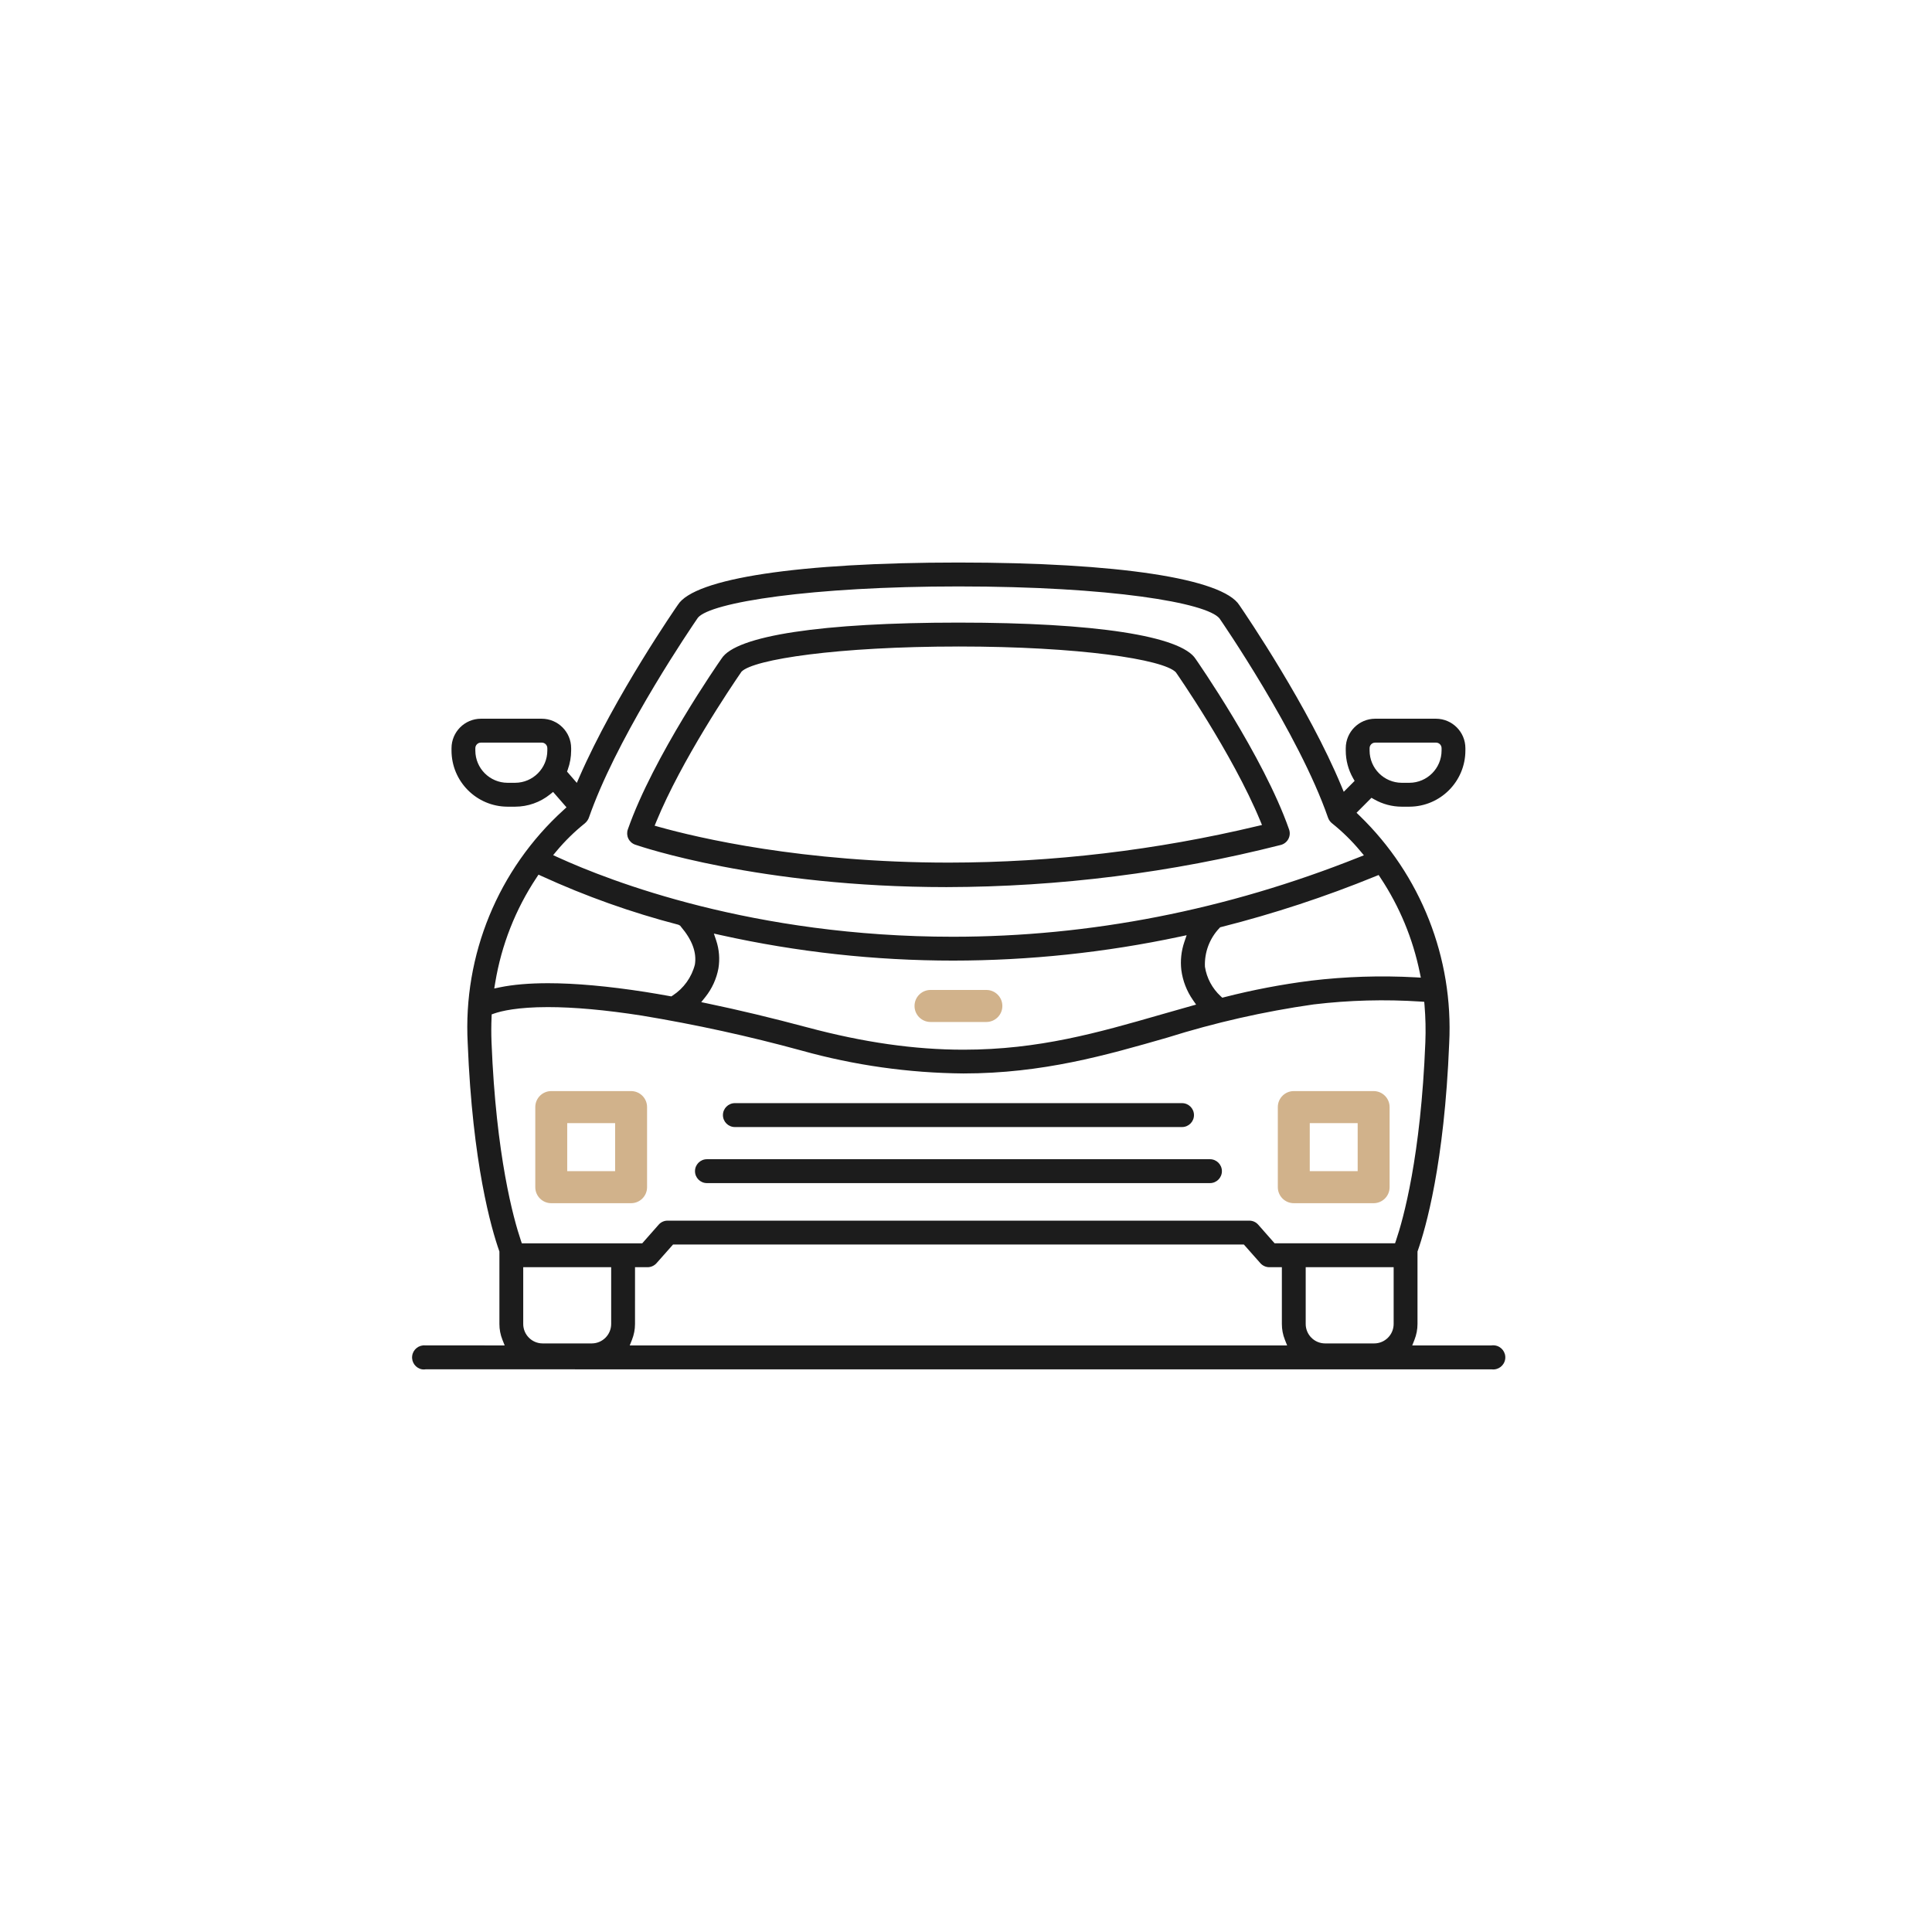
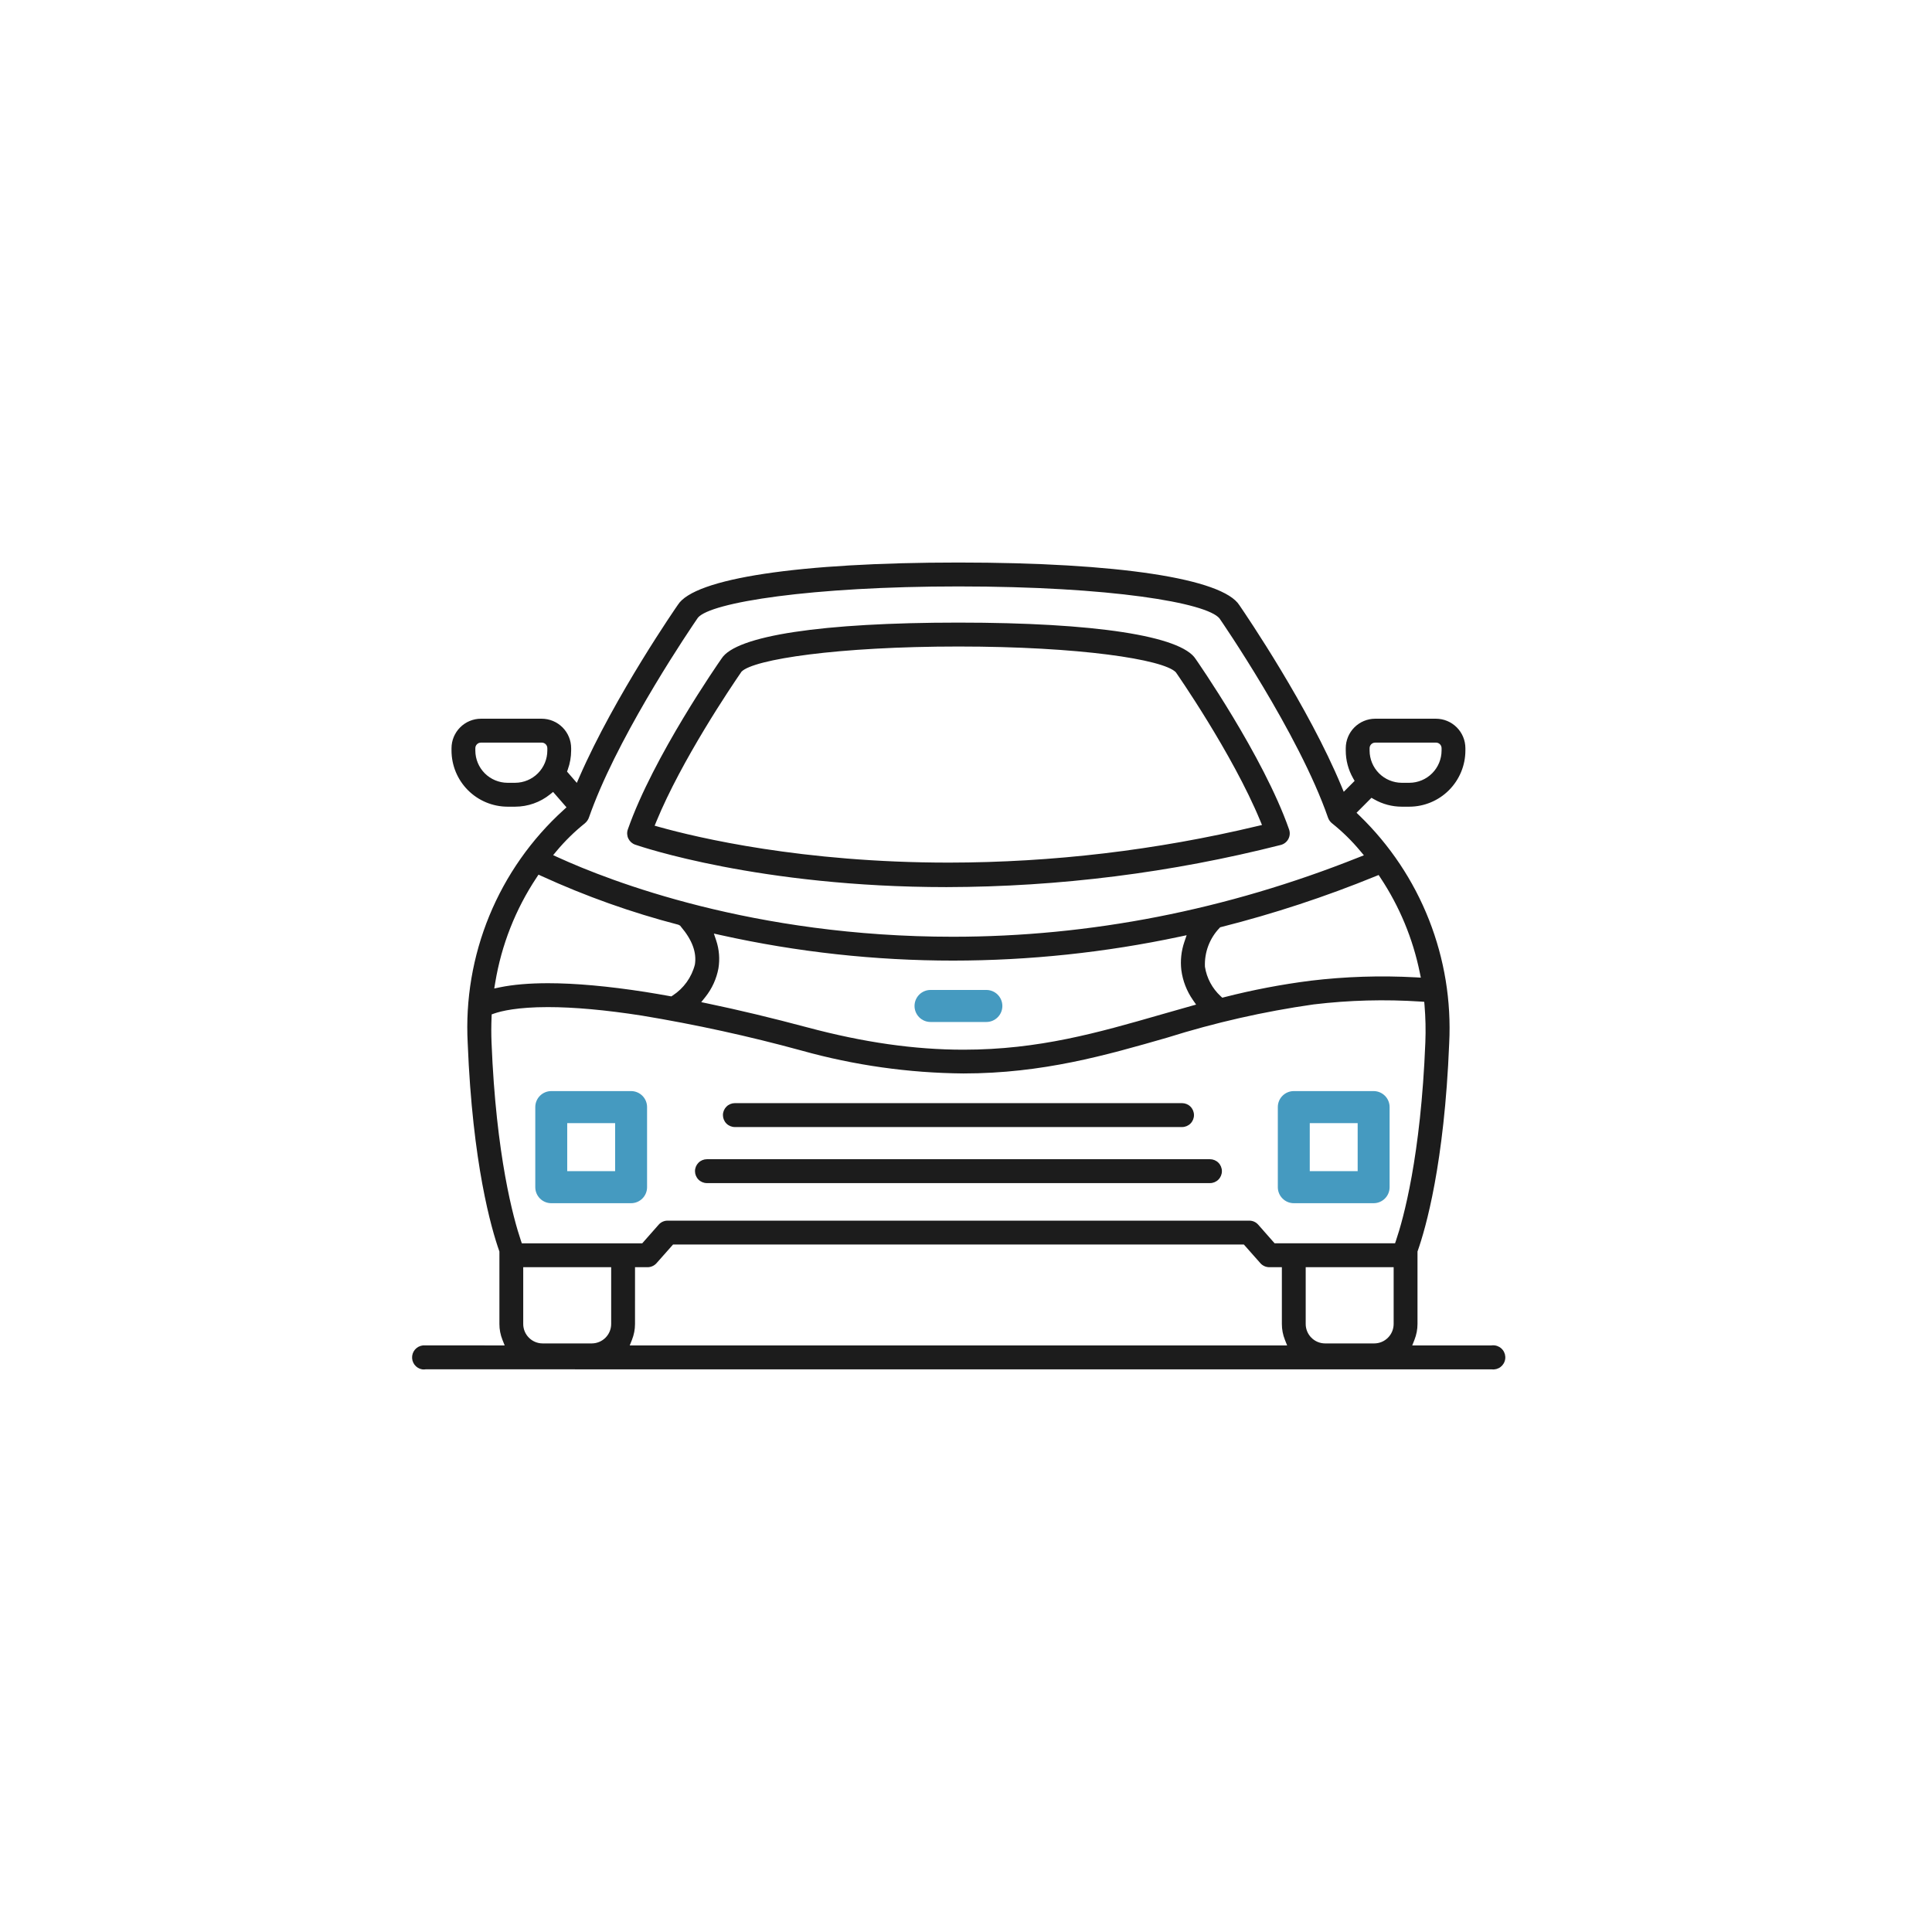
<svg xmlns="http://www.w3.org/2000/svg" width="128" height="128" viewBox="0 0 128 128" fill="none">
-   <path d="M85.717 79.715h5.29a1.06 1.06 0 0 0 1.058-1.061v-5.306a1.06 1.06 0 0 0-1.058-1.061h-5.29a1.06 1.06 0 0 0-1.058 1.06v5.307a1.06 1.06 0 0 0 1.058 1.061m1.058-5.306h3.174v3.184h-3.174zm-50.253 5.306h5.29a1.06 1.06 0 0 0 1.058-1.061v-5.306a1.06 1.06 0 0 0-1.058-1.061h-5.29a1.06 1.06 0 0 0-1.058 1.06v5.307a1.06 1.06 0 0 0 1.058 1.061m1.058-5.306h3.174v3.184H37.58zm24.069-6.7h3.702a1.06 1.06 0 0 0 1.058-1.06 1.06 1.06 0 0 0-1.058-1.062h-3.703a1.06 1.06 0 0 0-1.058 1.062 1.06 1.06 0 0 0 1.058 1.06" fill="#d1b28b" />
-   <path d="m98.83 90.723-70.625-.002a.8.8 0 0 1-.241.002.801.801 0 0 1 .207-1.587l5.265.002-.147-.37a2.8 2.8 0 0 1-.202-1.052v-4.8l-.015-.043c-.52-1.475-1.766-5.767-2.085-13.755a19.45 19.45 0 0 1 6.35-15.453l.195-.178-.889-1.02-.2.162a3.7 3.7 0 0 1-2.31.816h-.511a3.724 3.724 0 0 1-3.708-3.72v-.156a1.955 1.955 0 0 1 1.946-1.952h4.033a1.955 1.955 0 0 1 1.947 1.952v.156a3.7 3.7 0 0 1-.219 1.246l-.053.15.648.746.17-.39c2.365-5.413 6.482-11.346 6.522-11.402 1.098-1.762 8.045-2.806 18.592-2.806s17.505 1.058 18.615 2.83c.478.697 4.58 6.74 6.758 11.988l.154.372.72-.723-.102-.178a3.7 3.7 0 0 1-.485-1.833v-.156a1.955 1.955 0 0 1 1.947-1.952h4.033a1.955 1.955 0 0 1 1.946 1.953v.155a3.724 3.724 0 0 1-3.708 3.72h-.51a3.7 3.7 0 0 1-1.826-.487l-.179-.102-.989.992.197.19a19.6 19.6 0 0 1 5.942 15.078c-.319 7.988-1.564 12.282-2.085 13.757l-.015.043v4.8c0 .362-.069.716-.202 1.053l-.147.37h5.23a.8.8 0 0 1 .242-.002.8.8 0 0 1 .688.898.8.8 0 0 1-.895.688m-56.758-3.006c0 .362-.069.716-.202 1.051l-.147.37h43.554l-.147-.37a2.8 2.8 0 0 1-.202-1.052v-3.76h-.835a.8.8 0 0 1-.592-.27l-1.09-1.232H44.59l-1.091 1.232a.8.8 0 0 1-.594.27h-.833zm44.435 0c0 .71.576 1.287 1.284 1.288h3.258a1.29 1.29 0 0 0 1.285-1.288v-3.761h-5.827zm-51.841 0c0 .71.577 1.287 1.284 1.288h3.259a1.29 1.29 0 0 0 1.284-1.288v-3.761h-5.827zm48.108-6.846c.223 0 .436.096.584.264l1.09 1.237h7.979l.062-.182c.485-1.429 1.645-5.569 1.945-13.135.033-.814.014-1.639-.054-2.452l-.02-.23-.23-.016a38.4 38.4 0 0 0-7.105.189 61 61 0 0 0-9.694 2.2c-4.051 1.165-8.246 2.373-13.505 2.373a41.2 41.2 0 0 1-10.72-1.516 105 105 0 0 0-10.59-2.318c-2.392-.373-4.483-.562-6.216-.562-2.03 0-3.095.264-3.55.422l-.173.06-.008.183a20 20 0 0 0-.003 1.667c.3 7.55 1.46 11.7 1.945 13.135l.062.183h7.978l1.091-1.238a.78.78 0 0 1 .584-.264zM47.448 62.304c.2.594.251 1.234.15 1.853a4.3 4.3 0 0 1-.865 1.895l-.275.343.43.09c2.064.43 4.292.964 6.62 1.587 3.71.991 7.089 1.473 10.328 1.473 4.994 0 8.914-1.129 13.065-2.323q.98-.284 1.98-.563l.364-.102-.216-.312a4.5 4.5 0 0 1-.762-1.97 4.25 4.25 0 0 1 .198-1.865l.153-.45-.463.099a72.4 72.4 0 0 1-14.998 1.583 71 71 0 0 1-15.396-1.687l-.465-.103zm43.686-4.25a77 77 0 0 1-10.22 3.362l-.075.019-.053.056a3.5 3.5 0 0 0-.956 2.557 3.36 3.36 0 0 0 1.043 1.954l.107.099.141-.037a47 47 0 0 1 5.713-1.09 40 40 0 0 1 6.95-.223l.35.02-.071-.343a17.8 17.8 0 0 0-2.604-6.273l-.121-.184zM36.309 65.14c1.812 0 3.981.196 6.449.58a76 76 0 0 1 1.614.275l.105.019.089-.058a3.47 3.47 0 0 0 1.472-2.05c.13-.798-.18-1.633-.919-2.504l-.056-.074-.114-.061a55 55 0 0 1-9.063-3.224l-.208-.096-.127.192a17.8 17.8 0 0 0-2.741 6.963l-.065.388.384-.08c.87-.178 1.94-.27 3.18-.27M63.5 38.853c-9.736 0-16.422 1.053-17.262 2.072-.507.737-4.847 7.127-6.888 12.346-.112.29-.22.57-.316.849a.9.9 0 0 1-.291.432 13.2 13.2 0 0 0-1.87 1.832l-.226.272.321.146c3.463 1.582 12.945 5.26 26.16 5.26 9.087 0 18.133-1.769 26.887-5.26l.346-.137-.24-.286a13 13 0 0 0-1.86-1.824.83.83 0 0 1-.275-.379c-1.939-5.593-7.14-13.133-7.192-13.205-.845-1.034-7.186-2.118-17.294-2.118M91.106 49.2a.37.37 0 0 0-.367.369v.156a2.14 2.14 0 0 0 2.13 2.137h.51a2.14 2.14 0 0 0 2.129-2.137v-.156a.37.37 0 0 0-.368-.37zm-59.246 0a.37.37 0 0 0-.368.369v.156a2.14 2.14 0 0 0 2.13 2.137h.51a2.14 2.14 0 0 0 2.13-2.137v-.156a.37.37 0 0 0-.368-.37zm14.977 29.184a.791.791 0 0 1 0-1.583h33.326a.791.791 0 0 1 0 1.583zm1.851-3.714a.791.791 0 0 1 0-1.584h29.624a.791.791 0 0 1 0 1.584zM62.71 58.773c-12.384 0-20.297-2.697-20.627-2.812a.79.79 0 0 1-.487-1.01c1.686-4.824 6.025-11.058 6.21-11.32.956-1.518 6.674-2.382 15.694-2.382s14.748.88 15.716 2.412c.052.075 4.497 6.45 6.188 11.29a.79.79 0 0 1-.552 1.03 90.7 90.7 0 0 1-22.142 2.792m.79-15.94c-7.979 0-13.574.847-14.373 1.667-.69.999-3.966 5.853-5.64 9.923l-.116.281.292.082c2.537.71 9.486 2.364 19.199 2.364a88.4 88.4 0 0 0 20.44-2.42l.308-.072-.121-.293c-1.852-4.47-5.55-9.773-5.587-9.826-.824-.856-6.419-1.707-14.402-1.707" fill="#1c1c1c" />
+   <path d="M85.717 79.715H91.007C91.288 79.715 91.557 79.603 91.756 79.403C91.954 79.205 92.065 78.935 92.065 78.654V73.348C92.065 73.067 91.954 72.797 91.756 72.599C91.557 72.4 91.288 72.288 91.007 72.287H85.717C85.436 72.288 85.167 72.4 84.969 72.598C84.77 72.797 84.659 73.066 84.659 73.347V78.654C84.659 78.935 84.77 79.205 84.969 79.403C85.167 79.603 85.436 79.715 85.717 79.715ZM86.775 74.409H89.949V77.593H86.775V74.409ZM36.522 79.715H41.812C42.093 79.715 42.362 79.603 42.561 79.403C42.759 79.205 42.87 78.935 42.87 78.654V73.348C42.87 73.067 42.759 72.797 42.561 72.599C42.362 72.4 42.093 72.288 41.812 72.287H36.522C36.241 72.288 35.972 72.4 35.774 72.598C35.575 72.797 35.464 73.066 35.464 73.347V78.654C35.464 78.935 35.575 79.205 35.773 79.403C35.972 79.603 36.241 79.715 36.522 79.715ZM37.58 74.409H40.754V77.593H37.58V74.409ZM61.649 67.709H65.351C65.632 67.709 65.901 67.597 66.099 67.398C66.298 67.199 66.409 66.93 66.409 66.649C66.409 66.51 66.382 66.372 66.329 66.243C66.276 66.115 66.198 65.998 66.1 65.899C66.002 65.8 65.885 65.722 65.757 65.668C65.628 65.615 65.49 65.587 65.351 65.587H61.648C61.509 65.587 61.371 65.615 61.243 65.668C61.114 65.722 60.997 65.8 60.899 65.899C60.801 65.998 60.723 66.115 60.67 66.243C60.617 66.372 60.59 66.51 60.59 66.649C60.59 66.93 60.702 67.199 60.9 67.398C61.098 67.597 61.368 67.709 61.649 67.709Z" fill="#459AC0" />
+   <path d="M98.83 90.723L28.205 90.721C28.125 90.734 28.044 90.734 27.964 90.723C27.761 90.687 27.579 90.575 27.457 90.408C27.335 90.242 27.282 90.035 27.308 89.831C27.335 89.626 27.439 89.439 27.6 89.31C27.761 89.181 27.965 89.118 28.171 89.136L33.436 89.138L33.289 88.768C33.155 88.434 33.086 88.076 33.087 87.716V82.916L33.072 82.873C32.552 81.398 31.306 77.106 30.987 69.118C30.831 66.232 31.32 63.348 32.418 60.675C33.517 58.002 35.197 55.607 37.337 53.665L37.532 53.487L36.643 52.467L36.443 52.629C35.788 53.156 34.973 53.443 34.133 53.445H33.622C32.638 53.441 31.695 53.047 31 52.35C30.306 51.653 29.915 50.709 29.914 49.725V49.569C29.915 49.053 30.12 48.557 30.485 48.192C30.849 47.826 31.344 47.619 31.86 47.617H35.893C36.41 47.619 36.904 47.826 37.269 48.191C37.634 48.557 37.839 49.052 37.84 49.569V49.725C37.839 50.15 37.765 50.571 37.621 50.971L37.568 51.121L38.216 51.867L38.386 51.477C40.751 46.064 44.868 40.131 44.908 40.075C46.006 38.313 52.953 37.269 63.5 37.269C74.047 37.269 81.005 38.327 82.115 40.099C82.593 40.796 86.695 46.839 88.873 52.087L89.027 52.459L89.747 51.736L89.645 51.558C89.327 50.999 89.16 50.368 89.16 49.725V49.569C89.161 49.052 89.366 48.557 89.731 48.191C90.096 47.826 90.59 47.619 91.107 47.617H95.14C95.657 47.619 96.151 47.826 96.516 48.192C96.88 48.558 97.085 49.053 97.086 49.57V49.725C97.085 50.709 96.694 51.653 95.999 52.35C95.305 53.047 94.362 53.441 93.378 53.445H92.868C92.227 53.444 91.598 53.276 91.042 52.958L90.863 52.856L89.874 53.848L90.071 54.038C92.079 55.982 93.649 58.334 94.673 60.934C95.698 63.535 96.155 66.324 96.013 69.116C95.694 77.104 94.449 81.398 93.928 82.873L93.913 82.916V87.716C93.913 88.078 93.844 88.432 93.711 88.769L93.564 89.139H98.794C98.874 89.126 98.956 89.125 99.036 89.137C99.246 89.165 99.437 89.275 99.566 89.444C99.695 89.612 99.752 89.825 99.724 90.035C99.696 90.245 99.586 90.435 99.419 90.564C99.251 90.693 99.04 90.75 98.83 90.723ZM42.071 87.717C42.071 88.079 42.002 88.433 41.869 88.768L41.722 89.138H85.276L85.129 88.768C84.995 88.434 84.926 88.076 84.927 87.716V83.956H84.092C83.98 83.955 83.869 83.93 83.767 83.884C83.665 83.837 83.574 83.77 83.5 83.686L82.41 82.454H44.59L43.499 83.686C43.425 83.77 43.333 83.838 43.231 83.884C43.128 83.931 43.017 83.955 42.905 83.956H42.072L42.071 87.717ZM86.506 87.717C86.506 88.427 87.082 89.004 87.79 89.005H91.048C91.389 89.004 91.716 88.868 91.956 88.626C92.197 88.385 92.332 88.058 92.333 87.717V83.956H86.506V87.717ZM34.665 87.717C34.665 88.427 35.242 89.004 35.949 89.005H39.208C39.549 89.004 39.875 88.867 40.116 88.626C40.356 88.385 40.492 88.058 40.492 87.717V83.956H34.665V87.717ZM82.773 80.871C82.996 80.871 83.209 80.967 83.357 81.135L84.447 82.372H92.426L92.488 82.19C92.973 80.761 94.133 76.621 94.433 69.055C94.466 68.241 94.447 67.416 94.379 66.603L94.359 66.373L94.129 66.357C91.76 66.2 89.381 66.263 87.024 66.546C83.738 67.014 80.496 67.75 77.33 68.746C73.279 69.911 69.084 71.119 63.825 71.119C60.2 71.088 56.596 70.578 53.105 69.603C49.617 68.648 46.083 67.875 42.515 67.285C40.123 66.912 38.032 66.723 36.299 66.723C34.269 66.723 33.204 66.987 32.749 67.145L32.576 67.205L32.568 67.388C32.544 67.943 32.543 68.5 32.565 69.055C32.865 76.605 34.025 80.755 34.51 82.19L34.572 82.373H42.55L43.641 81.135C43.714 81.052 43.804 80.986 43.905 80.94C44.005 80.895 44.114 80.871 44.225 80.871H82.773ZM47.448 62.304C47.648 62.898 47.699 63.538 47.598 64.157C47.469 64.85 47.172 65.501 46.733 66.052L46.458 66.395L46.888 66.485C48.952 66.915 51.18 67.449 53.508 68.072C57.218 69.063 60.597 69.545 63.836 69.545C68.83 69.545 72.75 68.416 76.901 67.222C77.554 67.033 78.214 66.845 78.881 66.659L79.245 66.557L79.029 66.245C78.622 65.658 78.361 64.983 78.267 64.275C78.193 63.646 78.261 63.009 78.465 62.41L78.618 61.96L78.155 62.059C73.224 63.107 68.198 63.638 63.157 63.642C57.979 63.643 52.816 63.077 47.761 61.955L47.296 61.852L47.448 62.304ZM91.134 58.054C87.81 59.412 84.395 60.535 80.914 61.416L80.839 61.435L80.786 61.491C80.463 61.831 80.213 62.233 80.048 62.672C79.884 63.112 79.81 63.58 79.83 64.048C79.947 64.799 80.314 65.487 80.873 66.002L80.98 66.101L81.121 66.064C83.001 65.583 84.909 65.219 86.834 64.974C89.14 64.698 91.465 64.624 93.784 64.751L94.134 64.771L94.063 64.428C93.606 62.189 92.722 60.059 91.459 58.155L91.338 57.971L91.134 58.054ZM36.309 65.14C38.121 65.14 40.29 65.336 42.758 65.72C43.297 65.806 43.835 65.898 44.372 65.995L44.477 66.014L44.566 65.956C45.297 65.482 45.822 64.75 46.038 63.906C46.168 63.108 45.858 62.273 45.119 61.402L45.063 61.328L44.949 61.267C41.84 60.459 38.807 59.38 35.886 58.043L35.678 57.947L35.551 58.139C34.154 60.24 33.22 62.613 32.81 65.102L32.745 65.49L33.129 65.41C33.999 65.232 35.069 65.14 36.309 65.14ZM63.5 38.853C53.764 38.853 47.078 39.906 46.238 40.925C45.731 41.662 41.391 48.052 39.35 53.271C39.238 53.561 39.13 53.841 39.034 54.12C38.982 54.29 38.88 54.44 38.743 54.552C38.06 55.099 37.434 55.713 36.873 56.384L36.647 56.656L36.968 56.802C40.431 58.384 49.913 62.062 63.128 62.062C72.215 62.062 81.261 60.293 90.015 56.802L90.361 56.665L90.121 56.379C89.564 55.71 88.941 55.099 88.261 54.555C88.135 54.458 88.039 54.326 87.986 54.176C86.047 48.583 80.846 41.043 80.794 40.971C79.949 39.937 73.608 38.853 63.5 38.853ZM91.106 49.2C91.009 49.201 90.915 49.24 90.847 49.309C90.778 49.378 90.739 49.472 90.739 49.569V49.725C90.74 50.29 90.964 50.832 91.363 51.233C91.762 51.633 92.304 51.859 92.869 51.862H93.379C93.944 51.859 94.485 51.633 94.884 51.232C95.283 50.832 95.507 50.29 95.508 49.725V49.569C95.508 49.471 95.469 49.377 95.4 49.308C95.331 49.239 95.238 49.2 95.14 49.199L91.106 49.2ZM31.86 49.2C31.762 49.201 31.669 49.24 31.6 49.309C31.531 49.378 31.492 49.471 31.492 49.569V49.725C31.493 50.29 31.717 50.832 32.116 51.233C32.515 51.633 33.057 51.859 33.622 51.862H34.132C34.697 51.859 35.239 51.633 35.638 51.233C36.037 50.832 36.261 50.29 36.262 49.725V49.569C36.262 49.471 36.223 49.377 36.154 49.308C36.085 49.239 35.992 49.2 35.894 49.199L31.86 49.2ZM46.837 78.384C46.627 78.384 46.426 78.301 46.277 78.152C46.129 78.004 46.045 77.802 46.045 77.593C46.045 77.383 46.129 77.181 46.277 77.033C46.426 76.884 46.627 76.801 46.837 76.801H80.163C80.373 76.801 80.574 76.884 80.723 77.033C80.871 77.181 80.954 77.383 80.954 77.593C80.954 77.802 80.871 78.004 80.723 78.152C80.574 78.301 80.373 78.384 80.163 78.384H46.837ZM48.688 74.67C48.478 74.67 48.276 74.587 48.128 74.438C47.98 74.29 47.896 74.088 47.896 73.878C47.896 73.668 47.98 73.466 48.128 73.318C48.276 73.169 48.478 73.086 48.688 73.086H78.312C78.522 73.086 78.724 73.169 78.872 73.318C79.021 73.466 79.104 73.668 79.104 73.878C79.104 74.088 79.021 74.29 78.872 74.438C78.724 74.587 78.522 74.67 78.312 74.67H48.688ZM62.71 58.773C50.326 58.773 42.413 56.076 42.083 55.961C41.984 55.927 41.894 55.874 41.816 55.805C41.738 55.735 41.675 55.651 41.629 55.557C41.584 55.464 41.558 55.362 41.552 55.258C41.546 55.154 41.561 55.049 41.596 54.951C43.282 50.127 47.621 43.893 47.806 43.631C48.762 42.113 54.48 41.249 63.5 41.249C72.52 41.249 78.248 42.129 79.216 43.661C79.268 43.736 83.713 50.111 85.404 54.951C85.441 55.055 85.455 55.165 85.447 55.275C85.439 55.384 85.408 55.491 85.356 55.588C85.304 55.685 85.232 55.77 85.145 55.838C85.059 55.905 84.959 55.954 84.852 55.981C77.614 57.82 70.177 58.757 62.71 58.773ZM63.5 42.833C55.521 42.833 49.926 43.68 49.127 44.5C48.437 45.499 45.161 50.353 43.487 54.423L43.371 54.704L43.663 54.786C46.2 55.496 53.149 57.15 62.862 57.15C69.746 57.142 76.606 56.33 83.302 54.73L83.61 54.658L83.489 54.365C81.637 49.895 77.939 44.592 77.902 44.539C77.078 43.683 71.483 42.833 63.5 42.833Z" fill="#1C1C1C" />
</svg>
